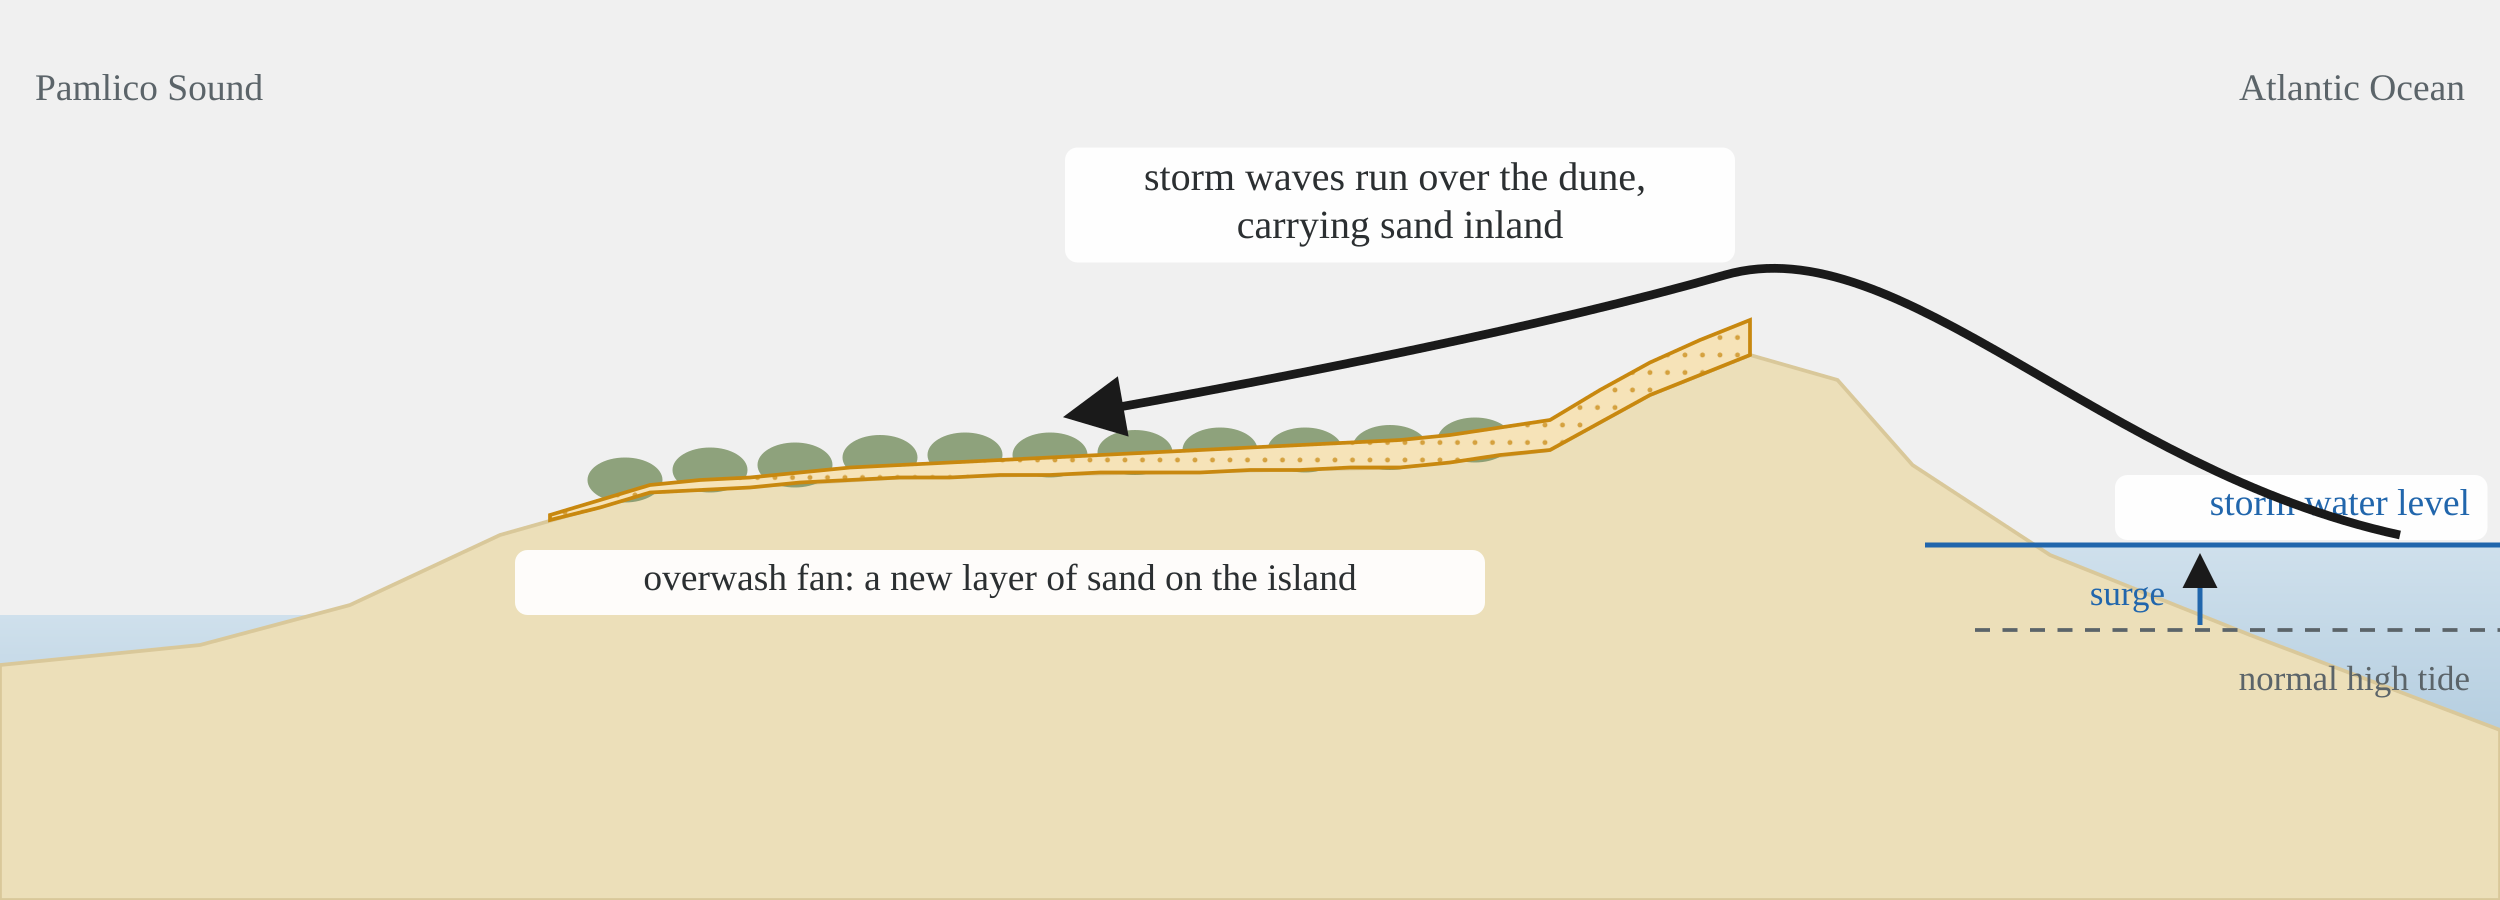
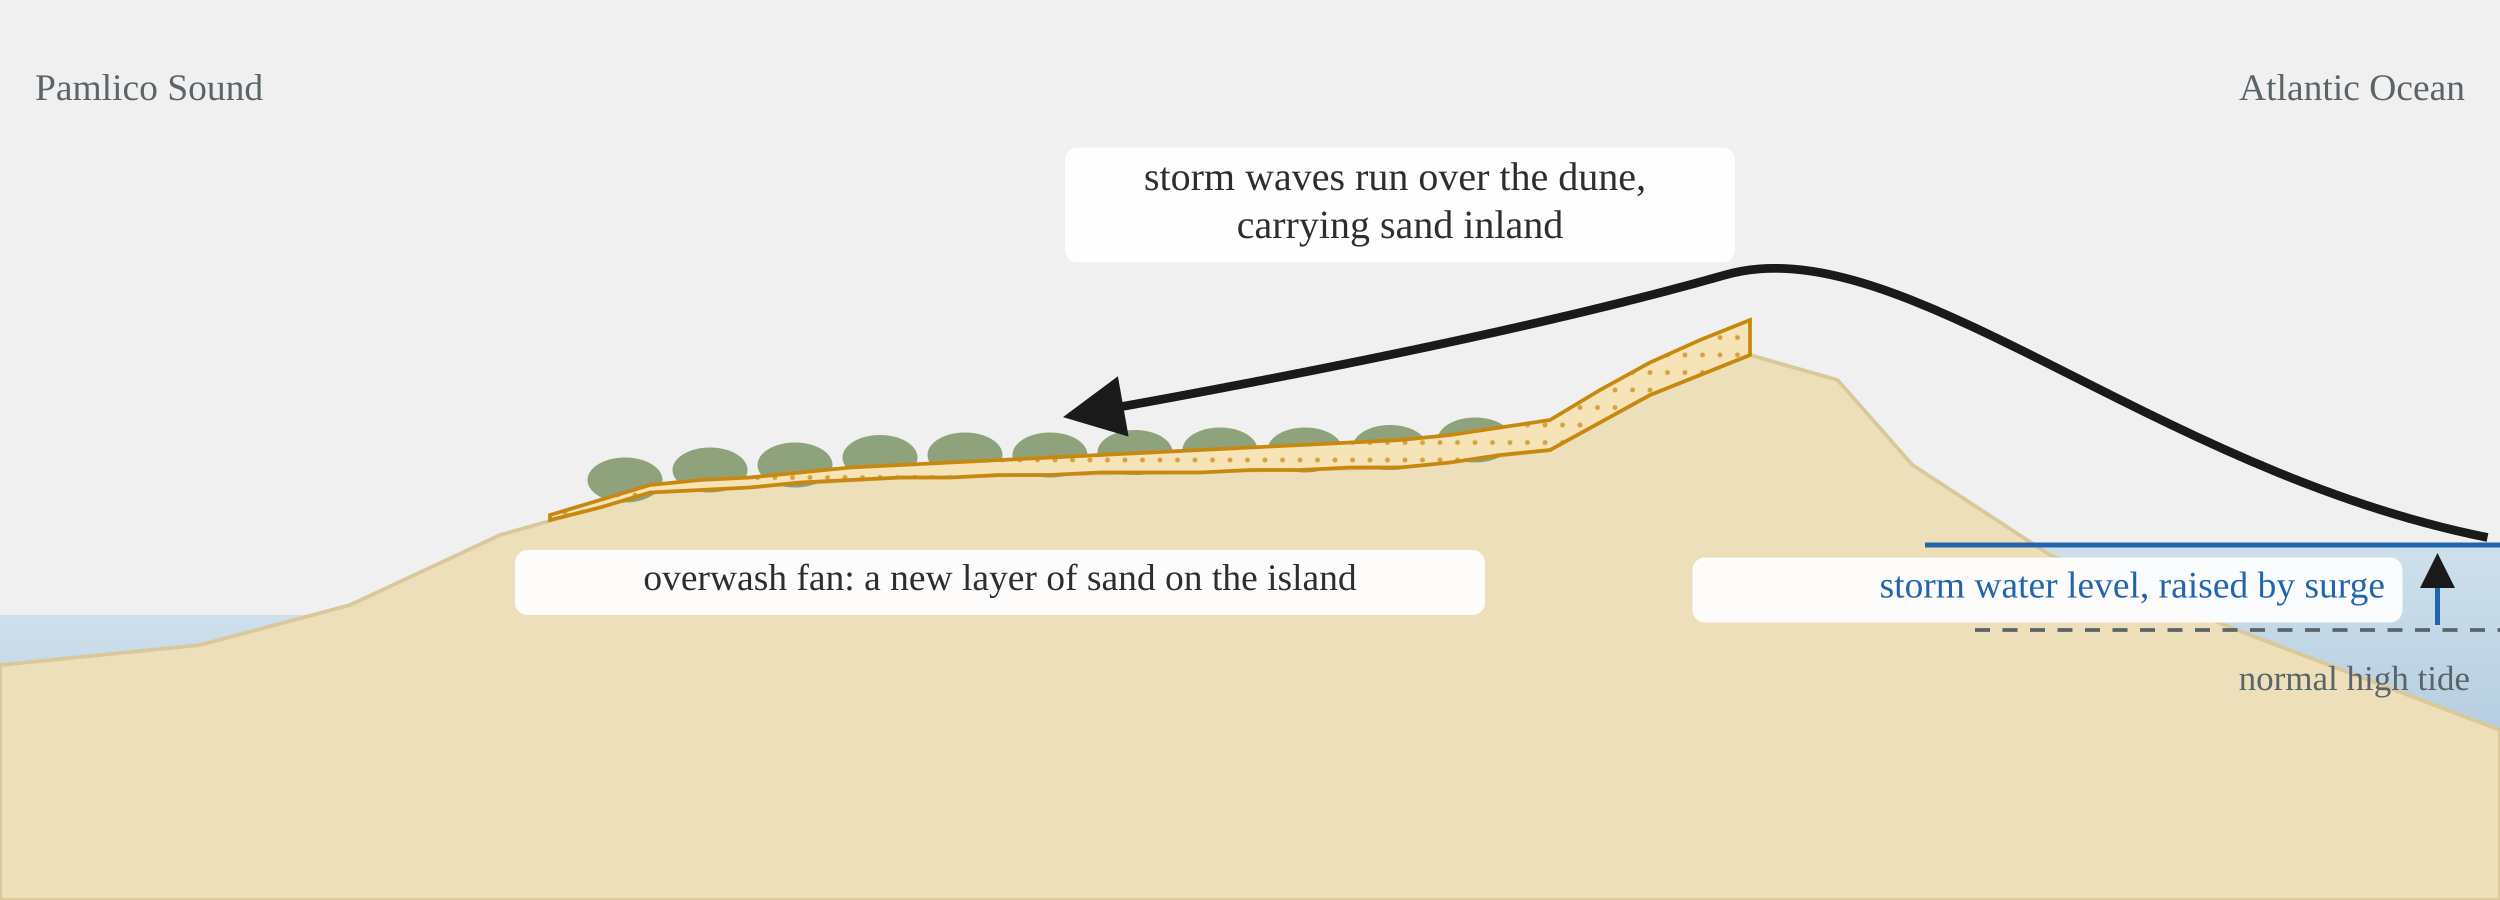
<svg xmlns="http://www.w3.org/2000/svg" class="hat-process overwash" viewBox="0 0 1000 360" role="img" aria-labelledby="overwash-t overwash-d">
  <defs>
    <marker id="ow-h" viewBox="0 0 10 10" refX="8" refY="5" markerWidth="7" markerHeight="7" orient="auto-start-reverse">
      <path d="M0,0 L10,5 L0,10 z" fill="#1a1a1a" />
    </marker>
    <linearGradient id="ow-sea" x1="0" y1="0" x2="0" y2="1">
      <stop offset="0" stop-color="#cfe0ec" />
      <stop offset="1" stop-color="#9fbfd6" />
    </linearGradient>
    <pattern id="ow-dots" width="7" height="7" patternUnits="userSpaceOnUse">
      <circle cx="2" cy="2" r="1" fill="#c8880f" opacity="0.7" />
    </pattern>
  </defs>
  <rect x="0" y="246" width="420" height="114" fill="url(#ow-sea)" />
  <rect x="600" y="218" width="400" height="142" fill="url(#ow-sea)" />
  <path d="M0,266 L80,258 L140,242 L200,214 L260,197 L360,191 L460,189 L560,187 L620,180 L660,158 L700,142 L735,152 L765,186 L820,222 L900,254 L1000,292 L1000,360 L0,360 Z" fill="#ecdfb9" stroke="#d9c89a" stroke-width="1.5" />
  <ellipse cx="250" cy="192" rx="15" ry="9" fill="#7d9467" opacity="0.85" />
  <ellipse cx="284" cy="188" rx="15" ry="9" fill="#7d9467" opacity="0.85" />
  <ellipse cx="318" cy="186" rx="15" ry="9" fill="#7d9467" opacity="0.85" />
  <ellipse cx="352" cy="183" rx="15" ry="9" fill="#7d9467" opacity="0.85" />
  <ellipse cx="386" cy="182" rx="15" ry="9" fill="#7d9467" opacity="0.85" />
  <ellipse cx="420" cy="182" rx="15" ry="9" fill="#7d9467" opacity="0.85" />
  <ellipse cx="454" cy="181" rx="15" ry="9" fill="#7d9467" opacity="0.85" />
  <ellipse cx="488" cy="180" rx="15" ry="9" fill="#7d9467" opacity="0.85" />
  <ellipse cx="522" cy="180" rx="15" ry="9" fill="#7d9467" opacity="0.85" />
  <ellipse cx="556" cy="179" rx="15" ry="9" fill="#7d9467" opacity="0.85" />
  <ellipse cx="590" cy="176" rx="15" ry="9" fill="#7d9467" opacity="0.85" />
  <path d="M700,128 L680,136 L660,145 L640,156 L620,168 L600,171 L580,174 L560,176 L540,177 L520,178 L500,179 L480,180 L460,181 L440,182 L420,183 L400,184 L380,185 L360,186 L340,187 L320,189 L300,191 L280,192 L260,194 L240,200 L220,206 L220,208 L240,203 L260,197 L280,196 L300,195 L320,193 L340,192 L360,191 L380,191 L400,190 L420,190 L440,189 L460,189 L480,189 L500,188 L520,188 L540,187 L560,187 L580,185 L600,182 L620,180 L640,169 L660,158 L680,150 L700,142 Z" fill="#f6e3b8" stroke="#c8880f" stroke-width="1.5" />
  <path d="M700,128 L680,136 L660,145 L640,156 L620,168 L600,171 L580,174 L560,176 L540,177 L520,178 L500,179 L480,180 L460,181 L440,182 L420,183 L400,184 L380,185 L360,186 L340,187 L320,189 L300,191 L280,192 L260,194 L240,200 L220,206 L220,208 L240,203 L260,197 L280,196 L300,195 L320,193 L340,192 L360,191 L380,191 L400,190 L420,190 L440,189 L460,189 L480,189 L500,188 L520,188 L540,187 L560,187 L580,185 L600,182 L620,180 L640,169 L660,158 L680,150 L700,142 Z" fill="url(#ow-dots)" />
  <line x1="790" y1="252" x2="1000" y2="252" stroke="#5b6469" stroke-width="1.5" stroke-dasharray="6 5" />
  <text x="988" y="276" text-anchor="end" font-size="14" fill="#5b6469" font-weight="400">
    <tspan x="988" dy="0em">normal high tide</tspan>
  </text>
  <line x1="770" y1="218" x2="1000" y2="218" stroke="#2166ac" stroke-width="2" />
-   <rect x="846" y="190" width="149" height="26" rx="5" fill="#fff" fill-opacity="0.92" />
-   <text x="988" y="206" text-anchor="end" font-size="15" fill="#2166ac" font-weight="400">
-     <tspan x="988" dy="0em">storm water level</tspan>
+   <rect x="677" y="223" width="284" height="26" rx="5" fill="#fff" fill-opacity="0.92" />
+   <text x="954" y="239" text-anchor="end" font-size="15" fill="#2166ac" font-weight="400">
+     <tspan x="954" dy="0em">storm water level, raised by surge</tspan>
  </text>
-   <line x1="880" y1="250" x2="880" y2="224" stroke="#2166ac" stroke-width="2" marker-end="url(#ow-h)" />
-   <text x="866" y="242" text-anchor="end" font-size="14" fill="#2166ac" font-weight="400">
-     <tspan x="866" dy="0em">surge</tspan>
-   </text>
-   <path d="M960,214 C840,188 760,90 690,110 S520,150 430,166" stroke="#1a1a1a" stroke-width="3.5" fill="none" marker-end="url(#ow-h)" />
+   <line x1="975" y1="250" x2="975" y2="224" stroke="#2166ac" stroke-width="2" marker-end="url(#ow-h)" />
+   <path d="M995,215 C860,188 760,90 690,110 S520,150 430,166" stroke="#1a1a1a" stroke-width="3.5" fill="none" marker-end="url(#ow-h)" />
  <rect x="426" y="59" width="268" height="46" rx="5" fill="#fff" fill-opacity="0.92" />
  <text x="560" y="76" text-anchor="middle" font-size="16" fill="#2b2f31" font-weight="400">
    <tspan x="560" dy="0em">storm waves run over the dune,</tspan>
    <tspan x="560" dy="1.2em">carrying sand inland</tspan>
  </text>
  <rect x="206" y="220" width="388" height="26" rx="5" fill="#fff" fill-opacity="0.92" />
  <text x="400" y="236" text-anchor="middle" font-size="15" fill="#2b2f31" font-weight="400">
    <tspan x="400" dy="0em">overwash fan: a new layer of sand on the island</tspan>
  </text>
  <text x="14" y="40" text-anchor="start" font-size="15" fill="#5b6469" font-weight="400">
    <tspan x="14" dy="0em">Pamlico Sound</tspan>
  </text>
  <text x="986" y="40" text-anchor="end" font-size="15" fill="#5b6469" font-weight="400">
    <tspan x="986" dy="0em">Atlantic Ocean</tspan>
  </text>
</svg>
